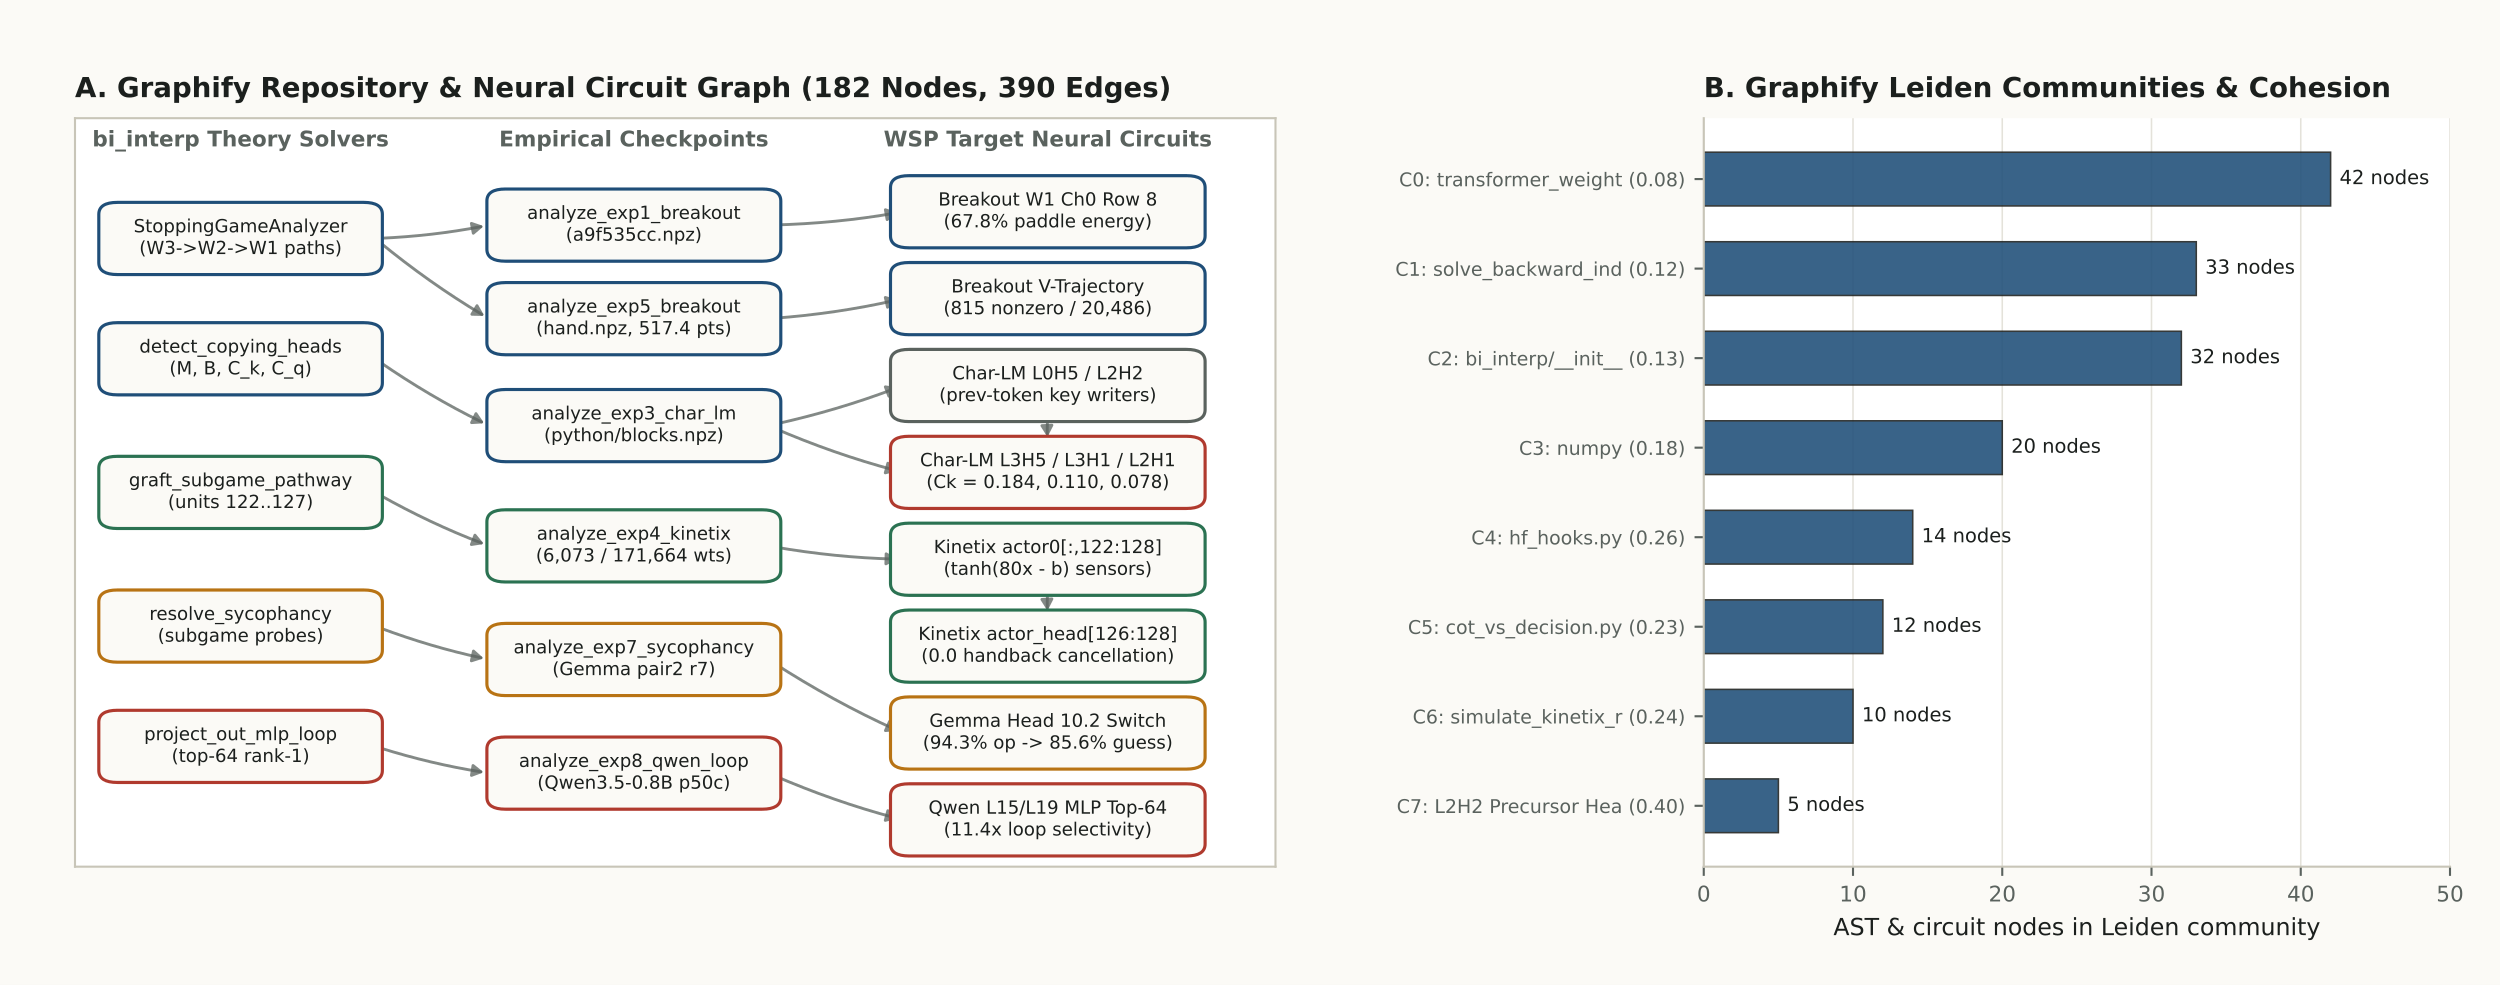
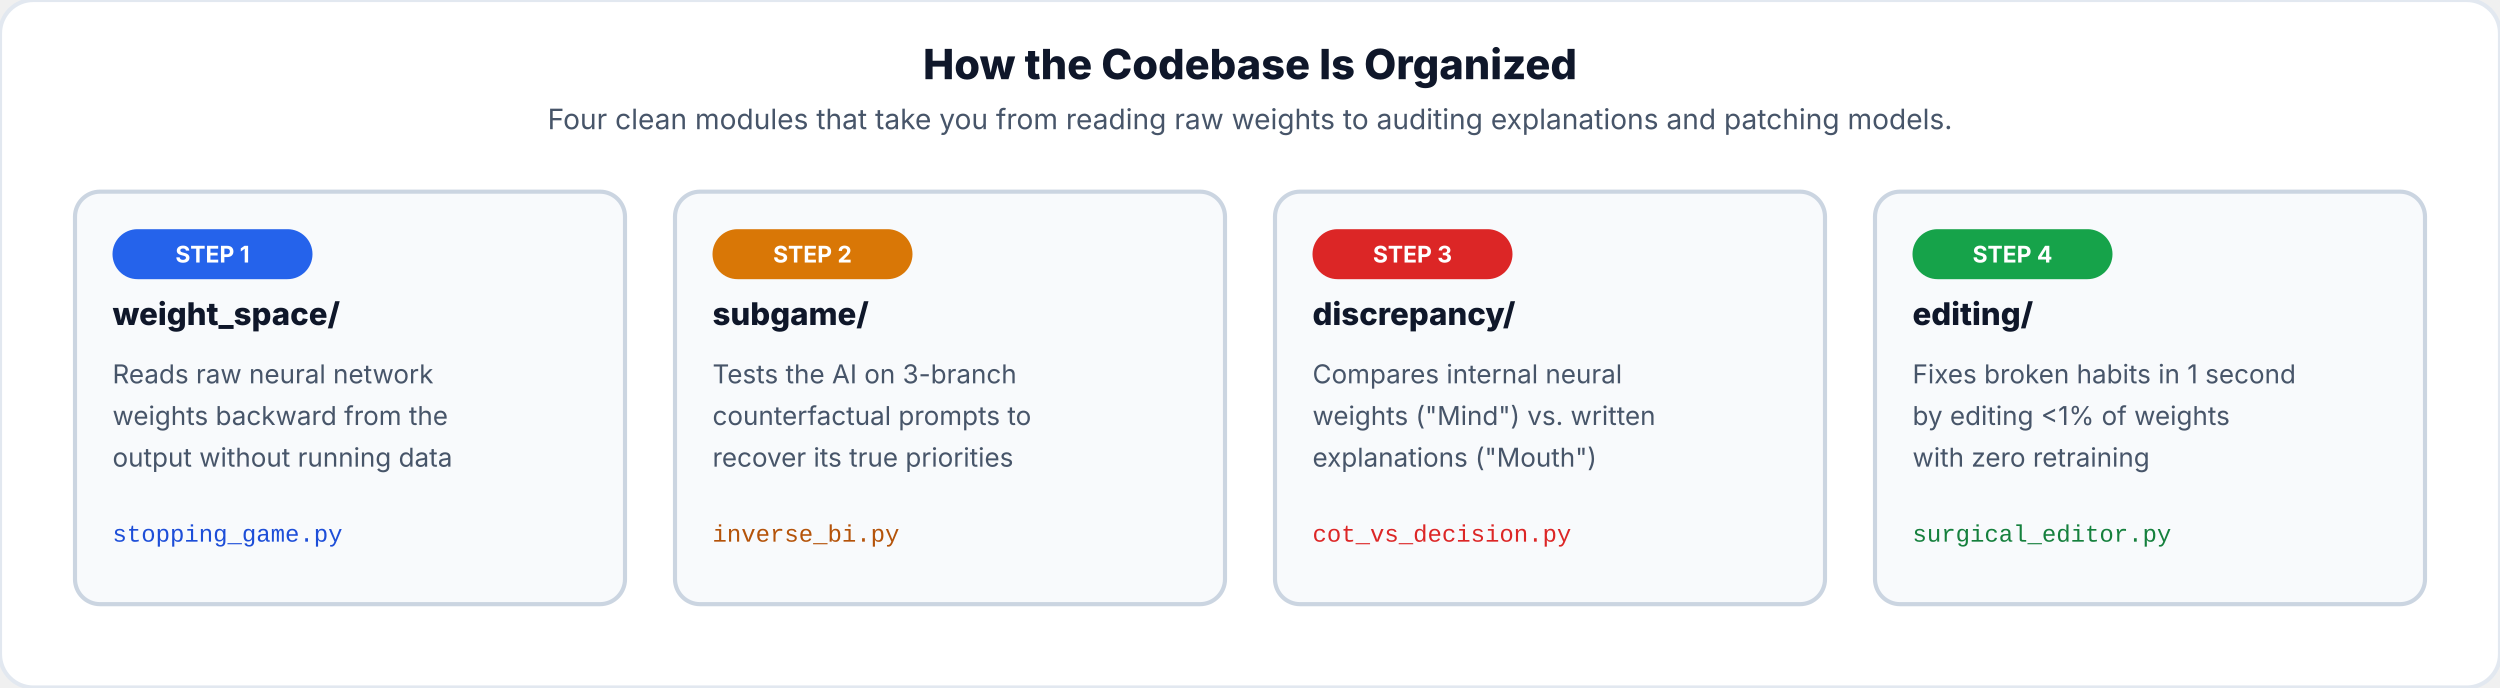
- <svg xmlns="http://www.w3.org/2000/svg" xmlns:xlink="http://www.w3.org/1999/xlink" width="950.4pt" height="374.4pt" viewBox="0 0 950.4 374.4" version="1.1">
+ <svg xmlns="http://www.w3.org/2000/svg" viewBox="0 0 1200 330" width="1200" height="330" font-family="Inter, -apple-system, BlinkMacSystemFont, 'Segoe UI', Roboto, Helvetica, Arial, sans-serif">
  <defs>
-     <style type="text/css">*{stroke-linejoin: round; stroke-linecap: butt}</style>
+     <marker id="arrow-slate" viewBox="0 0 10 10" refX="8" refY="5" markerWidth="7" markerHeight="7" orient="auto-start-reverse">
+       <path d="M 0 1 L 9 5 L 0 9 z" fill="#64748b" />
+     </marker>
+     <marker id="arrow-blue" viewBox="0 0 10 10" refX="8" refY="5" markerWidth="7" markerHeight="7" orient="auto-start-reverse">
+       <path d="M 0 1 L 9 5 L 0 9 z" fill="#2563eb" />
+     </marker>
+     <marker id="arrow-green" viewBox="0 0 10 10" refX="8" refY="5" markerWidth="7" markerHeight="7" orient="auto-start-reverse">
+       <path d="M 0 1 L 9 5 L 0 9 z" fill="#16a34a" />
+     </marker>
+     <marker id="arrow-red" viewBox="0 0 10 10" refX="8" refY="5" markerWidth="7" markerHeight="7" orient="auto-start-reverse">
+       <path d="M 0 1 L 9 5 L 0 9 z" fill="#dc2626" />
+     </marker>
  </defs>
-   <g id="figure_1">
-     <g id="patch_1">
-       <path d="M 0 374.4  L 950.4 374.4  L 950.4 0  L 0 0  z " style="fill: #fbfaf6" />
-     </g>
-     <g id="axes_1">
-       <g id="patch_2">
-         <path d="M 28.512 329.472  L 484.886 329.472  L 484.886 44.928  L 28.512 44.928  z " style="fill: #ffffff" />
-       </g>
-       <g id="matplotlib.axis_1" />
-       <g id="matplotlib.axis_2" />
-       <g id="patch_3">
-         <path d="M 144.602 90.577  Q 164.429 89.698 182.833 86.169  " style="fill: none; opacity: 0.75; stroke: #5a625e; stroke-width: 1.1; stroke-linecap: round" />
-         <path d="M 179.209 84.929  L 182.833 86.169  L 179.925 88.661  z " style="fill: #5a625e; opacity: 0.75; stroke: #5a625e; stroke-width: 1.1; stroke-linecap: round" />
-       </g>
-       <g id="patch_4">
-         <path d="M 144.147 91.932  Q 163.113 107.507 183.214 119.553  " style="fill: none; opacity: 0.75; stroke: #5a625e; stroke-width: 1.1; stroke-linecap: round" />
-         <path d="M 181.338 116.214  L 183.214 119.553  L 179.385 119.474  z " style="fill: #5a625e; opacity: 0.75; stroke: #5a625e; stroke-width: 1.1; stroke-linecap: round" />
-       </g>
-       <g id="patch_5">
-         <path d="M 144.247 137.53  Q 163.306 150.691 183.093 160.429  " style="fill: none; opacity: 0.75; stroke: #5a625e; stroke-width: 1.1; stroke-linecap: round" />
-         <path d="M 180.949 157.256  L 183.093 160.429  L 179.271 160.665  z " style="fill: #5a625e; opacity: 0.75; stroke: #5a625e; stroke-width: 1.1; stroke-linecap: round" />
-       </g>
-       <g id="patch_6">
-         <path d="M 144.345 188.186  Q 163.495 198.955 182.977 206.419  " style="fill: none; opacity: 0.75; stroke: #5a625e; stroke-width: 1.1; stroke-linecap: round" />
-         <path d="M 180.552 203.455  L 182.977 206.419  L 179.193 207.003  z " style="fill: #5a625e; opacity: 0.75; stroke: #5a625e; stroke-width: 1.1; stroke-linecap: round" />
-       </g>
-       <g id="patch_7">
-         <path d="M 144.477 238.72  Q 163.781 245.948 182.845 250.065  " style="fill: none; opacity: 0.75; stroke: #5a625e; stroke-width: 1.1; stroke-linecap: round" />
-         <path d="M 179.996 247.506  L 182.845 250.065  L 179.194 251.221  z " style="fill: #5a625e; opacity: 0.75; stroke: #5a625e; stroke-width: 1.1; stroke-linecap: round" />
-       </g>
-       <g id="patch_8">
-         <path d="M 144.512 284.346  Q 163.873 290.406 182.813 293.422  " style="fill: none; opacity: 0.75; stroke: #5a625e; stroke-width: 1.1; stroke-linecap: round" />
-         <path d="M 179.828 291.023  L 182.813 293.422  L 179.23 294.776  z " style="fill: #5a625e; opacity: 0.75; stroke: #5a625e; stroke-width: 1.1; stroke-linecap: round" />
-       </g>
-       <g id="patch_9">
-         <path d="M 294.105 85.533  Q 317.867 84.93 340.192 81.036  " style="fill: none; opacity: 0.75; stroke: #5a625e; stroke-width: 1.1; stroke-linecap: round" />
-         <path d="M 336.59 79.736  L 340.192 81.036  L 337.243 83.479  z " style="fill: #5a625e; opacity: 0.75; stroke: #5a625e; stroke-width: 1.1; stroke-linecap: round" />
-       </g>
-       <g id="patch_10">
-         <path d="M 294.1 121.003  Q 317.961 119.229 340.222 114.213  " style="fill: none; opacity: 0.75; stroke: #5a625e; stroke-width: 1.1; stroke-linecap: round" />
-         <path d="M 336.56 113.09  L 340.222 114.213  L 337.396 116.797  z " style="fill: #5a625e; opacity: 0.75; stroke: #5a625e; stroke-width: 1.1; stroke-linecap: round" />
-       </g>
-       <g id="patch_11">
-         <path d="M 294.065 161.371  Q 318.248 156.07 340.352 147.661  " style="fill: none; opacity: 0.75; stroke: #5a625e; stroke-width: 1.1; stroke-linecap: round" />
-         <path d="M 336.569 147.067  L 340.352 147.661  L 337.92 150.619  z " style="fill: #5a625e; opacity: 0.75; stroke: #5a625e; stroke-width: 1.1; stroke-linecap: round" />
-       </g>
-       <g id="patch_12">
-         <path d="M 293.939 162.594  Q 317.018 172.586 340.246 178.782  " style="fill: none; opacity: 0.75; stroke: #5a625e; stroke-width: 1.1; stroke-linecap: round" />
-         <path d="M 337.523 176.09  L 340.246 178.782  L 336.543 179.761  z " style="fill: #5a625e; opacity: 0.75; stroke: #5a625e; stroke-width: 1.1; stroke-linecap: round" />
-       </g>
-       <g id="patch_13">
-         <path d="M 398.204 159.983  Q 398.054 163.066 398.15 165.042  " style="fill: none; opacity: 0.75; stroke: #5a625e; stroke-width: 1.1; stroke-linecap: round" />
-         <path d="M 399.886 161.628  L 398.15 165.042  L 396.091 161.813  z " style="fill: #5a625e; opacity: 0.75; stroke: #5a625e; stroke-width: 1.1; stroke-linecap: round" />
-       </g>
-       <g id="patch_14">
-         <path d="M 294.074 207.874  Q 317.491 211.958 340.146 212.533  " style="fill: none; opacity: 0.75; stroke: #5a625e; stroke-width: 1.1; stroke-linecap: round" />
-         <path d="M 336.87 210.549  L 340.146 212.533  L 336.774 214.348  z " style="fill: #5a625e; opacity: 0.75; stroke: #5a625e; stroke-width: 1.1; stroke-linecap: round" />
-       </g>
-       <g id="patch_15">
-         <path d="M 398.204 226.038  Q 398.054 229.121 398.15 231.097  " style="fill: none; opacity: 0.75; stroke: #5a625e; stroke-width: 1.1; stroke-linecap: round" />
-         <path d="M 399.886 227.683  L 398.15 231.097  L 396.091 227.868  z " style="fill: #5a625e; opacity: 0.75; stroke: #5a625e; stroke-width: 1.1; stroke-linecap: round" />
-       </g>
-       <g id="patch_16">
-         <path d="M 293.785 251.806  Q 316.636 266.598 340.417 277.381  " style="fill: none; opacity: 0.75; stroke: #5a625e; stroke-width: 1.1; stroke-linecap: round" />
-         <path d="M 338.174 274.278  L 340.417 277.381  L 336.605 277.738  z " style="fill: #5a625e; opacity: 0.75; stroke: #5a625e; stroke-width: 1.1; stroke-linecap: round" />
-       </g>
-       <g id="patch_17">
-         <path d="M 293.939 294.704  Q 317.018 304.696 340.246 310.892  " style="fill: none; opacity: 0.75; stroke: #5a625e; stroke-width: 1.1; stroke-linecap: round" />
-         <path d="M 337.523 308.199  L 340.246 310.892  L 336.543 311.871  z " style="fill: #5a625e; opacity: 0.75; stroke: #5a625e; stroke-width: 1.1; stroke-linecap: round" />
-       </g>
-       <g id="patch_18">
-         <path d="M 28.512 329.472  L 28.512 44.928  " style="fill: none; stroke: #c8c5b8; stroke-width: 0.8; stroke-linejoin: miter; stroke-linecap: square" />
-       </g>
-       <g id="patch_19">
-         <path d="M 484.886 329.472  L 484.886 44.928  " style="fill: none; stroke: #c8c5b8; stroke-width: 0.8; stroke-linejoin: miter; stroke-linecap: square" />
-       </g>
-       <g id="patch_20">
-         <path d="M 28.512 329.472  L 484.886 329.472  " style="fill: none; stroke: #c8c5b8; stroke-width: 0.8; stroke-linejoin: miter; stroke-linecap: square" />
-       </g>
-       <g id="patch_21">
-         <path d="M 28.512 44.928  L 484.886 44.928  " style="fill: none; stroke: #c8c5b8; stroke-width: 0.8; stroke-linejoin: miter; stroke-linecap: square" />
-       </g>
-       <g id="text_1">
-         <text style="font-weight: 700; font-size: 8.2px; font-family: 'DejaVu Sans', 'Arial', 'Helvetica', sans-serif; text-anchor: middle; fill: #5a625e" x="91.46" y="55.661" transform="rotate(-0 91.46011 55.66094)">bi_interp Theory Solvers</text>
-       </g>
-       <g id="text_2">
-         <text style="font-weight: 700; font-size: 8.2px; font-family: 'DejaVu Sans', 'Arial', 'Helvetica', sans-serif; text-anchor: middle; fill: #5a625e" x="240.962" y="55.661" transform="rotate(-0 240.9619 55.66094)">Empirical Checkpoints</text>
-       </g>
-       <g id="text_3">
-         <text style="font-weight: 700; font-size: 8.2px; font-family: 'DejaVu Sans', 'Arial', 'Helvetica', sans-serif; text-anchor: middle; fill: #5a625e" x="398.332" y="55.661" transform="rotate(-0 398.3321 55.66094)">WSP Target Neural Circuits</text>
-       </g>
-       <g id="patch_22">
-         <path d="M 44.642 104.377  L 138.278 104.377  Q 145.359 104.377 145.359 99.804  L 145.359 81.512  Q 145.359 76.939 138.278 76.939  L 44.642 76.939  Q 37.561 76.939 37.561 81.512  L 37.561 99.804  Q 37.561 104.377 44.642 104.377  z " clip-path="url(#p41a67c937f)" style="fill: #fbfaf6; stroke: #1f4e78; stroke-width: 1.2; stroke-linejoin: miter" />
-       </g>
-       <g id="patch_23">
-         <path d="M 44.642 150.108  L 138.278 150.108  Q 145.359 150.108 145.359 145.535  L 145.359 127.243  Q 145.359 122.669 138.278 122.669  L 44.642 122.669  Q 37.561 122.669 37.561 127.243  L 37.561 145.535  Q 37.561 150.108 44.642 150.108  z " clip-path="url(#p41a67c937f)" style="fill: #fbfaf6; stroke: #1f4e78; stroke-width: 1.2; stroke-linejoin: miter" />
-       </g>
-       <g id="patch_24">
-         <path d="M 44.642 200.919  L 138.278 200.919  Q 145.359 200.919 145.359 196.346  L 145.359 178.054  Q 145.359 173.481 138.278 173.481  L 44.642 173.481  Q 37.561 173.481 37.561 178.054  L 37.561 196.346  Q 37.561 200.919 44.642 200.919  z " clip-path="url(#p41a67c937f)" style="fill: #fbfaf6; stroke: #2b7252; stroke-width: 1.2; stroke-linejoin: miter" />
-       </g>
-       <g id="patch_25">
-         <path d="M 44.642 251.731  L 138.278 251.731  Q 145.359 251.731 145.359 247.157  L 145.359 228.865  Q 145.359 224.292 138.278 224.292  L 44.642 224.292  Q 37.561 224.292 37.561 228.865  L 37.561 247.157  Q 37.561 251.731 44.642 251.731  z " clip-path="url(#p41a67c937f)" style="fill: #fbfaf6; stroke: #b87314; stroke-width: 1.2; stroke-linejoin: miter" />
-       </g>
-       <g id="patch_26">
-         <path d="M 44.642 297.461  L 138.278 297.461  Q 145.359 297.461 145.359 292.888  L 145.359 274.596  Q 145.359 270.023 138.278 270.023  L 44.642 270.023  Q 37.561 270.023 37.561 274.596  L 37.561 292.888  Q 37.561 297.461 44.642 297.461  z " clip-path="url(#p41a67c937f)" style="fill: #fbfaf6; stroke: #b03a2e; stroke-width: 1.2; stroke-linejoin: miter" />
-       </g>
-       <g id="patch_27">
-         <path d="M 192.177 99.296  L 289.747 99.296  Q 296.828 99.296 296.828 94.723  L 296.828 76.431  Q 296.828 71.858 289.747 71.858  L 192.177 71.858  Q 185.095 71.858 185.095 76.431  L 185.095 94.723  Q 185.095 99.296 192.177 99.296  z " clip-path="url(#p41a67c937f)" style="fill: #fbfaf6; stroke: #1f4e78; stroke-width: 1.2; stroke-linejoin: miter" />
-       </g>
-       <g id="patch_28">
-         <path d="M 192.177 134.864  L 289.747 134.864  Q 296.828 134.864 296.828 130.291  L 296.828 111.999  Q 296.828 107.426 289.747 107.426  L 192.177 107.426  Q 185.095 107.426 185.095 111.999  L 185.095 130.291  Q 185.095 134.864 192.177 134.864  z " clip-path="url(#p41a67c937f)" style="fill: #fbfaf6; stroke: #1f4e78; stroke-width: 1.2; stroke-linejoin: miter" />
-       </g>
-       <g id="patch_29">
-         <path d="M 192.177 175.513  L 289.747 175.513  Q 296.828 175.513 296.828 170.94  L 296.828 152.648  Q 296.828 148.075 289.747 148.075  L 192.177 148.075  Q 185.095 148.075 185.095 152.648  L 185.095 170.94  Q 185.095 175.513 192.177 175.513  z " clip-path="url(#p41a67c937f)" style="fill: #fbfaf6; stroke: #1f4e78; stroke-width: 1.2; stroke-linejoin: miter" />
-       </g>
-       <g id="patch_30">
-         <path d="M 192.177 221.244  L 289.747 221.244  Q 296.828 221.244 296.828 216.671  L 296.828 198.379  Q 296.828 193.805 289.747 193.805  L 192.177 193.805  Q 185.095 193.805 185.095 198.379  L 185.095 216.671  Q 185.095 221.244 192.177 221.244  z " clip-path="url(#p41a67c937f)" style="fill: #fbfaf6; stroke: #2b7252; stroke-width: 1.2; stroke-linejoin: miter" />
-       </g>
-       <g id="patch_31">
-         <path d="M 192.177 264.433  L 289.747 264.433  Q 296.828 264.433 296.828 259.86  L 296.828 241.568  Q 296.828 236.995 289.747 236.995  L 192.177 236.995  Q 185.095 236.995 185.095 241.568  L 185.095 259.86  Q 185.095 264.433 192.177 264.433  z " clip-path="url(#p41a67c937f)" style="fill: #fbfaf6; stroke: #b87314; stroke-width: 1.2; stroke-linejoin: miter" />
-       </g>
-       <g id="patch_32">
-         <path d="M 192.177 307.623  L 289.747 307.623  Q 296.828 307.623 296.828 303.05  L 296.828 284.758  Q 296.828 280.185 289.747 280.185  L 192.177 280.185  Q 185.095 280.185 185.095 284.758  L 185.095 303.05  Q 185.095 307.623 192.177 307.623  z " clip-path="url(#p41a67c937f)" style="fill: #fbfaf6; stroke: #b03a2e; stroke-width: 1.2; stroke-linejoin: miter" />
-       </g>
-       <g id="patch_33">
-         <path d="M 345.613 94.215  L 451.051 94.215  Q 458.133 94.215 458.133 89.642  L 458.133 71.35  Q 458.133 66.777 451.051 66.777  L 345.613 66.777  Q 338.531 66.777 338.531 71.35  L 338.531 89.642  Q 338.531 94.215 345.613 94.215  z " clip-path="url(#p41a67c937f)" style="fill: #fbfaf6; stroke: #1f4e78; stroke-width: 1.2; stroke-linejoin: miter" />
-       </g>
-       <g id="patch_34">
-         <path d="M 345.613 127.243  L 451.051 127.243  Q 458.133 127.243 458.133 122.669  L 458.133 104.377  Q 458.133 99.804 451.051 99.804  L 345.613 99.804  Q 338.531 99.804 338.531 104.377  L 338.531 122.669  Q 338.531 127.243 345.613 127.243  z " clip-path="url(#p41a67c937f)" style="fill: #fbfaf6; stroke: #1f4e78; stroke-width: 1.2; stroke-linejoin: miter" />
-       </g>
-       <g id="patch_35">
-         <path d="M 345.613 160.27  L 451.051 160.27  Q 458.133 160.27 458.133 155.697  L 458.133 137.405  Q 458.133 132.832 451.051 132.832  L 345.613 132.832  Q 338.531 132.832 338.531 137.405  L 338.531 155.697  Q 338.531 160.27 345.613 160.27  z " clip-path="url(#p41a67c937f)" style="fill: #fbfaf6; stroke: #5a625e; stroke-width: 1.2; stroke-linejoin: miter" />
-       </g>
-       <g id="patch_36">
-         <path d="M 345.613 193.297  L 451.051 193.297  Q 458.133 193.297 458.133 188.724  L 458.133 170.432  Q 458.133 165.859 451.051 165.859  L 345.613 165.859  Q 338.531 165.859 338.531 170.432  L 338.531 188.724  Q 338.531 193.297 345.613 193.297  z " clip-path="url(#p41a67c937f)" style="fill: #fbfaf6; stroke: #b03a2e; stroke-width: 1.2; stroke-linejoin: miter" />
-       </g>
-       <g id="patch_37">
-         <path d="M 345.613 226.325  L 451.051 226.325  Q 458.133 226.325 458.133 221.752  L 458.133 203.46  Q 458.133 198.887 451.051 198.887  L 345.613 198.887  Q 338.531 198.887 338.531 203.46  L 338.531 221.752  Q 338.531 226.325 345.613 226.325  z " clip-path="url(#p41a67c937f)" style="fill: #fbfaf6; stroke: #2b7252; stroke-width: 1.2; stroke-linejoin: miter" />
-       </g>
-       <g id="patch_38">
-         <path d="M 345.613 259.352  L 451.051 259.352  Q 458.133 259.352 458.133 254.779  L 458.133 236.487  Q 458.133 231.914 451.051 231.914  L 345.613 231.914  Q 338.531 231.914 338.531 236.487  L 338.531 254.779  Q 338.531 259.352 345.613 259.352  z " clip-path="url(#p41a67c937f)" style="fill: #fbfaf6; stroke: #2b7252; stroke-width: 1.2; stroke-linejoin: miter" />
-       </g>
-       <g id="patch_39">
-         <path d="M 345.613 292.38  L 451.051 292.38  Q 458.133 292.38 458.133 287.807  L 458.133 269.515  Q 458.133 264.941 451.051 264.941  L 345.613 264.941  Q 338.531 264.941 338.531 269.515  L 338.531 287.807  Q 338.531 292.38 345.613 292.38  z " clip-path="url(#p41a67c937f)" style="fill: #fbfaf6; stroke: #b87314; stroke-width: 1.2; stroke-linejoin: miter" />
-       </g>
-       <g id="patch_40">
-         <path d="M 345.613 325.407  L 451.051 325.407  Q 458.133 325.407 458.133 320.834  L 458.133 302.542  Q 458.133 297.969 451.051 297.969  L 345.613 297.969  Q 338.531 297.969 338.531 302.542  L 338.531 320.834  Q 338.531 325.407 345.613 325.407  z " clip-path="url(#p41a67c937f)" style="fill: #fbfaf6; stroke: #b03a2e; stroke-width: 1.2; stroke-linejoin: miter" />
-       </g>
-       <g id="text_4">
-         <text style="font-weight: 700; font-size: 10.5px; font-family: 'DejaVu Sans', 'Arial', 'Helvetica', sans-serif; text-anchor: start; fill: #1b1f1d" x="28.512" y="36.928" transform="rotate(-0 28.512 36.928)">A. Graphify Repository &amp; Neural Circuit Graph (182 Nodes, 390 Edges)</text>
-       </g>
-       <g id="text_5">
-         <text style="font-size: 6.9px; font-family: 'DejaVu Sans', 'Arial', 'Helvetica', sans-serif; fill: #1b1f1d" transform="translate(50.80725 88.31)">StoppingGameAnalyzer</text>
-         <text style="font-size: 6.9px; font-family: 'DejaVu Sans', 'Arial', 'Helvetica', sans-serif; fill: #1b1f1d" transform="translate(52.94086 96.59188)">(W3-&gt;W2-&gt;W1 paths)</text>
-       </g>
-       <g id="text_6">
-         <text style="font-size: 6.9px; font-family: 'DejaVu Sans', 'Arial', 'Helvetica', sans-serif; fill: #1b1f1d" transform="translate(52.98614 134.0403)">detect_copying_heads</text>
-         <text style="font-size: 6.9px; font-family: 'DejaVu Sans', 'Arial', 'Helvetica', sans-serif; fill: #1b1f1d" transform="translate(64.38947 142.3222)">(M, B, C_k, C_q)</text>
-       </g>
-       <g id="text_7">
-         <text style="font-size: 6.9px; font-family: 'DejaVu Sans', 'Arial', 'Helvetica', sans-serif; fill: #1b1f1d" transform="translate(48.99815 184.8517)">graft_subgame_pathway</text>
-         <text style="font-size: 6.9px; font-family: 'DejaVu Sans', 'Arial', 'Helvetica', sans-serif; fill: #1b1f1d" transform="translate(63.82722 193.1336)">(units 122..127)</text>
-       </g>
-       <g id="text_8">
-         <text style="font-size: 6.9px; font-family: 'DejaVu Sans', 'Arial', 'Helvetica', sans-serif; fill: #1b1f1d" transform="translate(56.77521 235.6631)">resolve_sycophancy</text>
-         <text style="font-size: 6.9px; font-family: 'DejaVu Sans', 'Arial', 'Helvetica', sans-serif; fill: #1b1f1d" transform="translate(59.95622 243.945)">(subgame probes)</text>
-       </g>
-       <g id="text_9">
-         <text style="font-size: 6.9px; font-family: 'DejaVu Sans', 'Arial', 'Helvetica', sans-serif; fill: #1b1f1d" transform="translate(54.78122 281.3934)">project_out_mlp_loop</text>
-         <text style="font-size: 6.9px; font-family: 'DejaVu Sans', 'Arial', 'Helvetica', sans-serif; fill: #1b1f1d" transform="translate(65.22663 289.6753)">(top-64 rank-1)</text>
-       </g>
-       <g id="text_10">
-         <text style="font-size: 6.9px; font-family: 'DejaVu Sans', 'Arial', 'Helvetica', sans-serif; fill: #1b1f1d" transform="translate(200.3791 83.22885)">analyze_exp1_breakout</text>
-         <text style="font-size: 6.9px; font-family: 'DejaVu Sans', 'Arial', 'Helvetica', sans-serif; fill: #1b1f1d" transform="translate(215.0831 91.51074)">(a9f535cc.npz)</text>
-       </g>
-       <g id="text_11">
-         <text style="font-size: 6.9px; font-family: 'DejaVu Sans', 'Arial', 'Helvetica', sans-serif; fill: #1b1f1d" transform="translate(200.3791 118.7969)">analyze_exp5_breakout</text>
-         <text style="font-size: 6.9px; font-family: 'DejaVu Sans', 'Arial', 'Helvetica', sans-serif; fill: #1b1f1d" transform="translate(203.8027 127.0787)">(hand.npz, 517.4 pts)</text>
-       </g>
-       <g id="text_12">
-         <text style="font-size: 6.9px; font-family: 'DejaVu Sans', 'Arial', 'Helvetica', sans-serif; fill: #1b1f1d" transform="translate(202.0135 159.446)">analyze_exp3_char_lm</text>
-         <text style="font-size: 6.9px; font-family: 'DejaVu Sans', 'Arial', 'Helvetica', sans-serif; fill: #1b1f1d" transform="translate(206.8036 167.7279)">(python/blocks.npz)</text>
-       </g>
-       <g id="text_13">
-         <text style="font-size: 6.9px; font-family: 'DejaVu Sans', 'Arial', 'Helvetica', sans-serif; fill: #1b1f1d" transform="translate(204.0549 205.1765)">analyze_exp4_kinetix</text>
-         <text style="font-size: 6.9px; font-family: 'DejaVu Sans', 'Arial', 'Helvetica', sans-serif; fill: #1b1f1d" transform="translate(203.7035 213.4579)">(6,073 / 171,664 wts)</text>
-       </g>
-       <g id="text_14">
-         <text style="font-size: 6.9px; font-family: 'DejaVu Sans', 'Arial', 'Helvetica', sans-serif; fill: #1b1f1d" transform="translate(195.21 248.366)">analyze_exp7_sycophancy</text>
-         <text style="font-size: 6.9px; font-family: 'DejaVu Sans', 'Arial', 'Helvetica', sans-serif; fill: #1b1f1d" transform="translate(209.9561 256.6479)">(Gemma pair2 r7)</text>
-       </g>
-       <g id="text_15">
-         <text style="font-size: 6.9px; font-family: 'DejaVu Sans', 'Arial', 'Helvetica', sans-serif; fill: #1b1f1d" transform="translate(197.2568 291.556)">analyze_exp8_qwen_loop</text>
-         <text style="font-size: 6.9px; font-family: 'DejaVu Sans', 'Arial', 'Helvetica', sans-serif; fill: #1b1f1d" transform="translate(204.2646 299.8373)">(Qwen3.5-0.8B p50c)</text>
-       </g>
-       <g id="text_16">
-         <text style="font-size: 6.9px; font-family: 'DejaVu Sans', 'Arial', 'Helvetica', sans-serif; fill: #1b1f1d" transform="translate(356.7084 78.14771)">Breakout W1 Ch0 Row 8</text>
-         <text style="font-size: 6.9px; font-family: 'DejaVu Sans', 'Arial', 'Helvetica', sans-serif; fill: #1b1f1d" transform="translate(358.6992 86.4296)">(67.8% paddle energy)</text>
-       </g>
-       <g id="text_17">
-         <text style="font-size: 6.9px; font-family: 'DejaVu Sans', 'Arial', 'Helvetica', sans-serif; fill: #1b1f1d" transform="translate(361.6441 111.1754)">Breakout V-Trajectory</text>
-         <text style="font-size: 6.9px; font-family: 'DejaVu Sans', 'Arial', 'Helvetica', sans-serif; fill: #1b1f1d" transform="translate(358.6609 119.4568)">(815 nonzero / 20,486)</text>
-       </g>
-       <g id="text_18">
-         <text style="font-size: 6.9px; font-family: 'DejaVu Sans', 'Arial', 'Helvetica', sans-serif; fill: #1b1f1d" transform="translate(362.0155 144.2026)">Char-LM L0H5 / L2H2</text>
-         <text style="font-size: 6.9px; font-family: 'DejaVu Sans', 'Arial', 'Helvetica', sans-serif; fill: #1b1f1d" transform="translate(357.0216 152.4845)">(prev-token key writers)</text>
-       </g>
-       <g id="text_19">
-         <text style="font-size: 6.9px; font-family: 'DejaVu Sans', 'Arial', 'Helvetica', sans-serif; fill: #1b1f1d" transform="translate(349.7534 177.23)">Char-LM L3H5 / L3H1 / L2H1</text>
-         <text style="font-size: 6.9px; font-family: 'DejaVu Sans', 'Arial', 'Helvetica', sans-serif; fill: #1b1f1d" transform="translate(352.1334 185.5119)">(Ck = 0.184, 0.110, 0.078)</text>
-       </g>
-       <g id="text_20">
-         <text style="font-size: 6.9px; font-family: 'DejaVu Sans', 'Arial', 'Helvetica', sans-serif; fill: #1b1f1d" transform="translate(354.9813 210.2574)">Kinetix actor0[:,122:128]</text>
-         <text style="font-size: 6.9px; font-family: 'DejaVu Sans', 'Arial', 'Helvetica', sans-serif; fill: #1b1f1d" transform="translate(358.7218 218.5393)">(tanh(80x - b) sensors)</text>
-       </g>
-       <g id="text_21">
-         <text style="font-size: 6.9px; font-family: 'DejaVu Sans', 'Arial', 'Helvetica', sans-serif; fill: #1b1f1d" transform="translate(349.0963 243.2849)">Kinetix actor_head[126:128]</text>
-         <text style="font-size: 6.9px; font-family: 'DejaVu Sans', 'Arial', 'Helvetica', sans-serif; fill: #1b1f1d" transform="translate(350.2273 251.5667)">(0.0 handback cancellation)</text>
-       </g>
-       <g id="text_22">
-         <text style="font-size: 6.9px; font-family: 'DejaVu Sans', 'Arial', 'Helvetica', sans-serif; fill: #1b1f1d" transform="translate(353.3021 276.3125)">Gemma Head 10.2 Switch</text>
-         <text style="font-size: 6.9px; font-family: 'DejaVu Sans', 'Arial', 'Helvetica', sans-serif; fill: #1b1f1d" transform="translate(350.8041 284.5939)">(94.3% op -&gt; 85.6% guess)</text>
-       </g>
-       <g id="text_23">
-         <text style="font-size: 6.9px; font-family: 'DejaVu Sans', 'Arial', 'Helvetica', sans-serif; fill: #1b1f1d" transform="translate(352.9727 309.3394)">Qwen L15/L19 MLP Top-64</text>
-         <text style="font-size: 6.9px; font-family: 'DejaVu Sans', 'Arial', 'Helvetica', sans-serif; fill: #1b1f1d" transform="translate(358.7488 317.6213)">(11.4x loop selectivity)</text>
-       </g>
-     </g>
-     <g id="axes_2">
-       <g id="patch_41">
-         <path d="M 647.7 329.472  L 931.392 329.472  L 931.392 44.928  L 647.7 44.928  z " style="fill: #ffffff" />
-       </g>
-       <g id="matplotlib.axis_3">
-         <g id="xtick_1">
-           <g id="line2d_1">
-             <path d="M 647.7 329.472  L 647.7 44.928  " clip-path="url(#p7c0f7b448e)" style="fill: none; stroke: #e4e2da; stroke-width: 0.6; stroke-linecap: square" />
-           </g>
-           <g id="line2d_2">
-             <defs>
-               <path id="m43d99a450d" d="M 0 0  L 0 3.5  " style="stroke: #5a625e; stroke-width: 0.8" />
-             </defs>
-             <g>
-               <use xlink:href="#m43d99a450d" x="647.7" y="329.472" style="fill: #5a625e; stroke: #5a625e; stroke-width: 0.8" />
-             </g>
-           </g>
-           <g id="text_24">
-             <text style="font-size: 8.2px; font-family: 'DejaVu Sans', 'Arial', 'Helvetica', sans-serif; text-anchor: middle; fill: #5a625e" x="647.7" y="342.702" transform="rotate(-0 647.7002 342.7021)">0</text>
-           </g>
-         </g>
-         <g id="xtick_2">
-           <g id="line2d_3">
-             <path d="M 704.439 329.472  L 704.439 44.928  " clip-path="url(#p7c0f7b448e)" style="fill: none; stroke: #e4e2da; stroke-width: 0.6; stroke-linecap: square" />
-           </g>
-           <g id="line2d_4">
-             <g>
-               <use xlink:href="#m43d99a450d" x="704.439" y="329.472" style="fill: #5a625e; stroke: #5a625e; stroke-width: 0.8" />
-             </g>
-           </g>
-           <g id="text_25">
-             <text style="font-size: 8.2px; font-family: 'DejaVu Sans', 'Arial', 'Helvetica', sans-serif; text-anchor: middle; fill: #5a625e" x="704.439" y="342.702" transform="rotate(-0 704.4386 342.7021)">10</text>
-           </g>
-         </g>
-         <g id="xtick_3">
-           <g id="line2d_5">
-             <path d="M 761.177 329.472  L 761.177 44.928  " clip-path="url(#p7c0f7b448e)" style="fill: none; stroke: #e4e2da; stroke-width: 0.6; stroke-linecap: square" />
-           </g>
-           <g id="line2d_6">
-             <g>
-               <use xlink:href="#m43d99a450d" x="761.177" y="329.472" style="fill: #5a625e; stroke: #5a625e; stroke-width: 0.8" />
-             </g>
-           </g>
-           <g id="text_26">
-             <text style="font-size: 8.2px; font-family: 'DejaVu Sans', 'Arial', 'Helvetica', sans-serif; text-anchor: middle; fill: #5a625e" x="761.177" y="342.702" transform="rotate(-0 761.1769 342.7021)">20</text>
-           </g>
-         </g>
-         <g id="xtick_4">
-           <g id="line2d_7">
-             <path d="M 817.915 329.472  L 817.915 44.928  " clip-path="url(#p7c0f7b448e)" style="fill: none; stroke: #e4e2da; stroke-width: 0.6; stroke-linecap: square" />
-           </g>
-           <g id="line2d_8">
-             <g>
-               <use xlink:href="#m43d99a450d" x="817.915" y="329.472" style="fill: #5a625e; stroke: #5a625e; stroke-width: 0.8" />
-             </g>
-           </g>
-           <g id="text_27">
-             <text style="font-size: 8.2px; font-family: 'DejaVu Sans', 'Arial', 'Helvetica', sans-serif; text-anchor: middle; fill: #5a625e" x="817.915" y="342.702" transform="rotate(-0 817.9153 342.7021)">30</text>
-           </g>
-         </g>
-         <g id="xtick_5">
-           <g id="line2d_9">
-             <path d="M 874.654 329.472  L 874.654 44.928  " clip-path="url(#p7c0f7b448e)" style="fill: none; stroke: #e4e2da; stroke-width: 0.6; stroke-linecap: square" />
-           </g>
-           <g id="line2d_10">
-             <g>
-               <use xlink:href="#m43d99a450d" x="874.654" y="329.472" style="fill: #5a625e; stroke: #5a625e; stroke-width: 0.8" />
-             </g>
-           </g>
-           <g id="text_28">
-             <text style="font-size: 8.2px; font-family: 'DejaVu Sans', 'Arial', 'Helvetica', sans-serif; text-anchor: middle; fill: #5a625e" x="874.654" y="342.702" transform="rotate(-0 874.6536 342.7021)">40</text>
-           </g>
-         </g>
-         <g id="xtick_6">
-           <g id="line2d_11">
-             <path d="M 931.392 329.472  L 931.392 44.928  " clip-path="url(#p7c0f7b448e)" style="fill: none; stroke: #e4e2da; stroke-width: 0.6; stroke-linecap: square" />
-           </g>
-           <g id="line2d_12">
-             <g>
-               <use xlink:href="#m43d99a450d" x="931.392" y="329.472" style="fill: #5a625e; stroke: #5a625e; stroke-width: 0.8" />
-             </g>
-           </g>
-           <g id="text_29">
-             <text style="font-size: 8.2px; font-family: 'DejaVu Sans', 'Arial', 'Helvetica', sans-serif; text-anchor: middle; fill: #5a625e" x="931.392" y="342.702" transform="rotate(-0 931.392 342.7021)">50</text>
-           </g>
-         </g>
-         <g id="text_30">
-           <text style="font-size: 9px; font-family: 'DejaVu Sans', 'Arial', 'Helvetica', sans-serif; text-anchor: middle; fill: #1b1f1d" x="789.546" y="355.511" transform="rotate(-0 789.5461 355.5106)">AST &amp; circuit nodes in Leiden community</text>
-         </g>
-       </g>
-       <g id="matplotlib.axis_4">
-         <g id="ytick_1">
-           <g id="line2d_13">
-             <defs>
-               <path id="m9dc11d5e8f" d="M 0 0  L -3.5 0  " style="stroke: #5a625e; stroke-width: 0.8" />
-             </defs>
-             <g>
-               <use xlink:href="#m9dc11d5e8f" x="647.7" y="306.327" style="fill: #5a625e; stroke: #5a625e; stroke-width: 0.8" />
-             </g>
-           </g>
-           <g id="text_31">
-             <text style="font-size: 7.2px; font-family: 'DejaVu Sans', 'Arial', 'Helvetica', sans-serif; text-anchor: end; fill: #5a625e" x="640.7" y="309.062" transform="rotate(-0 640.7002 309.0624)">C7: L2H2 Precursor Hea (0.40)</text>
-           </g>
-         </g>
-         <g id="ytick_2">
-           <g id="line2d_14">
-             <g>
-               <use xlink:href="#m9dc11d5e8f" x="647.7" y="272.291" style="fill: #5a625e; stroke: #5a625e; stroke-width: 0.8" />
-             </g>
-           </g>
-           <g id="text_32">
-             <text style="font-size: 7.2px; font-family: 'DejaVu Sans', 'Arial', 'Helvetica', sans-serif; text-anchor: end; fill: #5a625e" x="640.7" y="275.026" transform="rotate(-0 640.7002 275.0263)">C6: simulate_kinetix_r (0.24)</text>
-           </g>
-         </g>
-         <g id="ytick_3">
-           <g id="line2d_15">
-             <g>
-               <use xlink:href="#m9dc11d5e8f" x="647.7" y="238.255" style="fill: #5a625e; stroke: #5a625e; stroke-width: 0.8" />
-             </g>
-           </g>
-           <g id="text_33">
-             <text style="font-size: 7.2px; font-family: 'DejaVu Sans', 'Arial', 'Helvetica', sans-serif; text-anchor: end; fill: #5a625e" x="640.7" y="240.99" transform="rotate(-0 640.7002 240.99)">C5: cot_vs_decision.py (0.23)</text>
-           </g>
-         </g>
-         <g id="ytick_4">
-           <g id="line2d_16">
-             <g>
-               <use xlink:href="#m9dc11d5e8f" x="647.7" y="204.218" style="fill: #5a625e; stroke: #5a625e; stroke-width: 0.8" />
-             </g>
-           </g>
-           <g id="text_34">
-             <text style="font-size: 7.2px; font-family: 'DejaVu Sans', 'Arial', 'Helvetica', sans-serif; text-anchor: end; fill: #5a625e" x="640.7" y="206.954" transform="rotate(-0 640.7002 206.9536)">C4: hf_hooks.py (0.26)</text>
-           </g>
-         </g>
-         <g id="ytick_5">
-           <g id="line2d_17">
-             <g>
-               <use xlink:href="#m9dc11d5e8f" x="647.7" y="170.182" style="fill: #5a625e; stroke: #5a625e; stroke-width: 0.8" />
-             </g>
-           </g>
-           <g id="text_35">
-             <text style="font-size: 7.2px; font-family: 'DejaVu Sans', 'Arial', 'Helvetica', sans-serif; text-anchor: end; fill: #5a625e" x="640.7" y="172.917" transform="rotate(-0 640.7002 172.917)">C3: numpy (0.18)</text>
-           </g>
-         </g>
-         <g id="ytick_6">
-           <g id="line2d_18">
-             <g>
-               <use xlink:href="#m9dc11d5e8f" x="647.7" y="136.145" style="fill: #5a625e; stroke: #5a625e; stroke-width: 0.8" />
-             </g>
-           </g>
-           <g id="text_36">
-             <text style="font-size: 7.2px; font-family: 'DejaVu Sans', 'Arial', 'Helvetica', sans-serif; text-anchor: end; fill: #5a625e" x="640.7" y="138.881" transform="rotate(-0 640.7002 138.8809)">C2: bi_interp/__init__ (0.13)</text>
-           </g>
-         </g>
-         <g id="ytick_7">
-           <g id="line2d_19">
-             <g>
-               <use xlink:href="#m9dc11d5e8f" x="647.7" y="102.109" style="fill: #5a625e; stroke: #5a625e; stroke-width: 0.8" />
-             </g>
-           </g>
-           <g id="text_37">
-             <text style="font-size: 7.2px; font-family: 'DejaVu Sans', 'Arial', 'Helvetica', sans-serif; text-anchor: end; fill: #5a625e" x="640.7" y="104.845" transform="rotate(-0 640.7002 104.8445)">C1: solve_backward_ind (0.12)</text>
-           </g>
-         </g>
-         <g id="ytick_8">
-           <g id="line2d_20">
-             <g>
-               <use xlink:href="#m9dc11d5e8f" x="647.7" y="68.073" style="fill: #5a625e; stroke: #5a625e; stroke-width: 0.8" />
-             </g>
-           </g>
-           <g id="text_38">
-             <text style="font-size: 7.2px; font-family: 'DejaVu Sans', 'Arial', 'Helvetica', sans-serif; text-anchor: end; fill: #5a625e" x="640.7" y="70.808" transform="rotate(-0 640.7002 70.80817)">C0: transformer_weight (0.08)</text>
-           </g>
-         </g>
-       </g>
-       <g id="patch_42">
-         <path d="M 647.7 316.538  L 676.069 316.538  L 676.069 296.116  L 647.7 296.116  z " clip-path="url(#p7c0f7b448e)" style="fill: #1f4e78; opacity: 0.88; stroke: #1b1f1d; stroke-width: 0.6; stroke-linejoin: miter" />
-       </g>
-       <g id="patch_43">
-         <path d="M 647.7 282.502  L 704.439 282.502  L 704.439 262.08  L 647.7 262.08  z " clip-path="url(#p7c0f7b448e)" style="fill: #1f4e78; opacity: 0.88; stroke: #1b1f1d; stroke-width: 0.6; stroke-linejoin: miter" />
-       </g>
-       <g id="patch_44">
-         <path d="M 647.7 248.465  L 715.786 248.465  L 715.786 228.044  L 647.7 228.044  z " clip-path="url(#p7c0f7b448e)" style="fill: #1f4e78; opacity: 0.88; stroke: #1b1f1d; stroke-width: 0.6; stroke-linejoin: miter" />
-       </g>
-       <g id="patch_45">
-         <path d="M 647.7 214.429  L 727.134 214.429  L 727.134 194.007  L 647.7 194.007  z " clip-path="url(#p7c0f7b448e)" style="fill: #1f4e78; opacity: 0.88; stroke: #1b1f1d; stroke-width: 0.6; stroke-linejoin: miter" />
-       </g>
-       <g id="patch_46">
-         <path d="M 647.7 180.393  L 761.177 180.393  L 761.177 159.971  L 647.7 159.971  z " clip-path="url(#p7c0f7b448e)" style="fill: #1f4e78; opacity: 0.88; stroke: #1b1f1d; stroke-width: 0.6; stroke-linejoin: miter" />
-       </g>
-       <g id="patch_47">
-         <path d="M 647.7 146.356  L 829.263 146.356  L 829.263 125.935  L 647.7 125.935  z " clip-path="url(#p7c0f7b448e)" style="fill: #1f4e78; opacity: 0.88; stroke: #1b1f1d; stroke-width: 0.6; stroke-linejoin: miter" />
-       </g>
-       <g id="patch_48">
-         <path d="M 647.7 112.32  L 834.937 112.32  L 834.937 91.898  L 647.7 91.898  z " clip-path="url(#p7c0f7b448e)" style="fill: #1f4e78; opacity: 0.88; stroke: #1b1f1d; stroke-width: 0.6; stroke-linejoin: miter" />
-       </g>
-       <g id="patch_49">
-         <path d="M 647.7 78.284  L 886.001 78.284  L 886.001 57.862  L 647.7 57.862  z " clip-path="url(#p7c0f7b448e)" style="fill: #1f4e78; opacity: 0.88; stroke: #1b1f1d; stroke-width: 0.6; stroke-linejoin: miter" />
-       </g>
-       <g id="patch_50">
-         <path d="M 647.7 329.472  L 647.7 44.928  " style="fill: none; stroke: #c8c5b8; stroke-width: 0.8; stroke-linejoin: miter; stroke-linecap: square" />
-       </g>
-       <g id="patch_51">
-         <path d="M 647.7 329.472  L 931.392 329.472  " style="fill: none; stroke: #c8c5b8; stroke-width: 0.8; stroke-linejoin: miter; stroke-linecap: square" />
-       </g>
-       <g id="text_39">
-         <text style="font-size: 7.4px; font-family: 'DejaVu Sans', 'Arial', 'Helvetica', sans-serif; text-anchor: start; fill: #1b1f1d" x="679.474" y="308.25" transform="rotate(-0 679.4737 308.2498)">5 nodes</text>
-       </g>
-       <g id="text_40">
-         <text style="font-size: 7.4px; font-family: 'DejaVu Sans', 'Arial', 'Helvetica', sans-serif; text-anchor: start; fill: #1b1f1d" x="707.843" y="274.213" transform="rotate(-0 707.8429 274.2135)">10 nodes</text>
-       </g>
-       <g id="text_41">
-         <text style="font-size: 7.4px; font-family: 'DejaVu Sans', 'Arial', 'Helvetica', sans-serif; text-anchor: start; fill: #1b1f1d" x="719.191" y="240.177" transform="rotate(-0 719.1905 240.1771)">12 nodes</text>
-       </g>
-       <g id="text_42">
-         <text style="font-size: 7.4px; font-family: 'DejaVu Sans', 'Arial', 'Helvetica', sans-serif; text-anchor: start; fill: #1b1f1d" x="730.538" y="206.141" transform="rotate(-0 730.5382 206.1407)">14 nodes</text>
-       </g>
-       <g id="text_43">
-         <text style="font-size: 7.4px; font-family: 'DejaVu Sans', 'Arial', 'Helvetica', sans-serif; text-anchor: start; fill: #1b1f1d" x="764.581" y="172.104" transform="rotate(-0 764.5812 172.1044)">20 nodes</text>
-       </g>
-       <g id="text_44">
-         <text style="font-size: 7.4px; font-family: 'DejaVu Sans', 'Arial', 'Helvetica', sans-serif; text-anchor: start; fill: #1b1f1d" x="832.667" y="138.068" transform="rotate(-0 832.6673 138.068)">32 nodes</text>
-       </g>
-       <g id="text_45">
-         <text style="font-size: 7.4px; font-family: 'DejaVu Sans', 'Arial', 'Helvetica', sans-serif; text-anchor: start; fill: #1b1f1d" x="838.341" y="104.032" transform="rotate(-0 838.3411 104.0316)">33 nodes</text>
-       </g>
-       <g id="text_46">
-         <text style="font-size: 7.4px; font-family: 'DejaVu Sans', 'Arial', 'Helvetica', sans-serif; text-anchor: start; fill: #1b1f1d" x="889.406" y="69.995" transform="rotate(-0 889.4056 69.99528)">42 nodes</text>
-       </g>
-       <g id="text_47">
-         <text style="font-weight: 700; font-size: 10.5px; font-family: 'DejaVu Sans', 'Arial', 'Helvetica', sans-serif; text-anchor: start; fill: #1b1f1d" x="647.7" y="36.928" transform="rotate(-0 647.7002 36.928)">B. Graphify Leiden Communities &amp; Cohesion</text>
-       </g>
-     </g>
+   <rect width="1200" height="330" rx="16" fill="#ffffff" stroke="#e2e8f0" stroke-width="2" />
+   <text x="600" y="38" text-anchor="middle" font-size="20" font-weight="800" fill="#0f172a">How the Codebase Is Organized</text>
+   <text x="600" y="62" text-anchor="middle" font-size="13.5" fill="#475569">Four clean modules that take you from reading raw weights to auditing explanations and patching models.</text>
+   <g transform="translate(36, 92)">
+     <rect width="264" height="198" rx="12" fill="#f8fafc" stroke="#cbd5e1" stroke-width="2" />
+     <rect x="18" y="18" width="96" height="24" rx="12" fill="#2563eb" />
+     <text x="66" y="34" text-anchor="middle" font-size="11" font-weight="700" fill="#ffffff">STEP 1</text>
+     <text x="18" y="64" font-size="15" font-weight="800" fill="#0f172a">weight_space/</text>
+     <text x="18" y="92" font-size="12.5" fill="#475569">Reads raw neural network</text>
+     <text x="18" y="112" font-size="12.5" fill="#475569">weights backward from the</text>
+     <text x="18" y="132" font-size="12.5" fill="#475569">output without running data</text>
+     <text x="18" y="168" font-size="11.5" font-family="'JetBrains Mono', Consolas, 'Courier New', monospace" fill="#1d4ed8">stopping_game.py</text>
  </g>
-   <defs>
-     <clipPath id="p41a67c937f">
-       <rect x="28.512" y="44.928" width="456.374" height="284.544" />
-     </clipPath>
-     <clipPath id="p7c0f7b448e">
-       <rect x="647.7" y="44.928" width="283.692" height="284.544" />
-     </clipPath>
-   </defs>
+   <g transform="translate(324, 92)">
+     <rect width="264" height="198" rx="12" fill="#f8fafc" stroke="#cbd5e1" stroke-width="2" />
+     <rect x="18" y="18" width="96" height="24" rx="12" fill="#d97706" />
+     <text x="66" y="34" text-anchor="middle" font-size="11" font-weight="700" fill="#ffffff">STEP 2</text>
+     <text x="18" y="64" font-size="15" font-weight="800" fill="#0f172a">subgame/</text>
+     <text x="18" y="92" font-size="12.5" fill="#475569">Tests the AI on 3-branch</text>
+     <text x="18" y="112" font-size="12.5" fill="#475569">counterfactual prompts to</text>
+     <text x="18" y="132" font-size="12.5" fill="#475569">recover its true priorities</text>
+     <text x="18" y="168" font-size="11.5" font-family="'JetBrains Mono', Consolas, 'Courier New', monospace" fill="#b45309">inverse_bi.py</text>
+   </g>
+   <g transform="translate(612, 92)">
+     <rect width="264" height="198" rx="12" fill="#f8fafc" stroke="#cbd5e1" stroke-width="2" />
+     <rect x="18" y="18" width="96" height="24" rx="12" fill="#dc2626" />
+     <text x="66" y="34" text-anchor="middle" font-size="11" font-weight="700" fill="#ffffff">STEP 3</text>
+     <text x="18" y="64" font-size="15" font-weight="800" fill="#0f172a">discrepancy/</text>
+     <text x="18" y="92" font-size="12.5" fill="#475569">Compares internal neural</text>
+     <text x="18" y="112" font-size="12.5" fill="#475569">weights ("Mind") vs. written</text>
+     <text x="18" y="132" font-size="12.5" fill="#475569">explanations ("Mouth")</text>
+     <text x="18" y="168" font-size="11.5" font-family="'JetBrains Mono', Consolas, 'Courier New', monospace" fill="#dc2626">cot_vs_decision.py</text>
+   </g>
+   <g transform="translate(900, 92)">
+     <rect width="264" height="198" rx="12" fill="#f8fafc" stroke="#cbd5e1" stroke-width="2" />
+     <rect x="18" y="18" width="96" height="24" rx="12" fill="#16a34a" />
+     <text x="66" y="34" text-anchor="middle" font-size="11" font-weight="700" fill="#ffffff">STEP 4</text>
+     <text x="18" y="64" font-size="15" font-weight="800" fill="#0f172a">editing/</text>
+     <text x="18" y="92" font-size="12.5" fill="#475569">Fixes broken habits in 1 second</text>
+     <text x="18" y="112" font-size="12.5" fill="#475569">by editing &lt;1% of weights</text>
+     <text x="18" y="132" font-size="12.5" fill="#475569">with zero retraining</text>
+     <text x="18" y="168" font-size="11.5" font-family="'JetBrains Mono', Consolas, 'Courier New', monospace" fill="#15803d">surgical_editor.py</text>
+   </g>
</svg>
